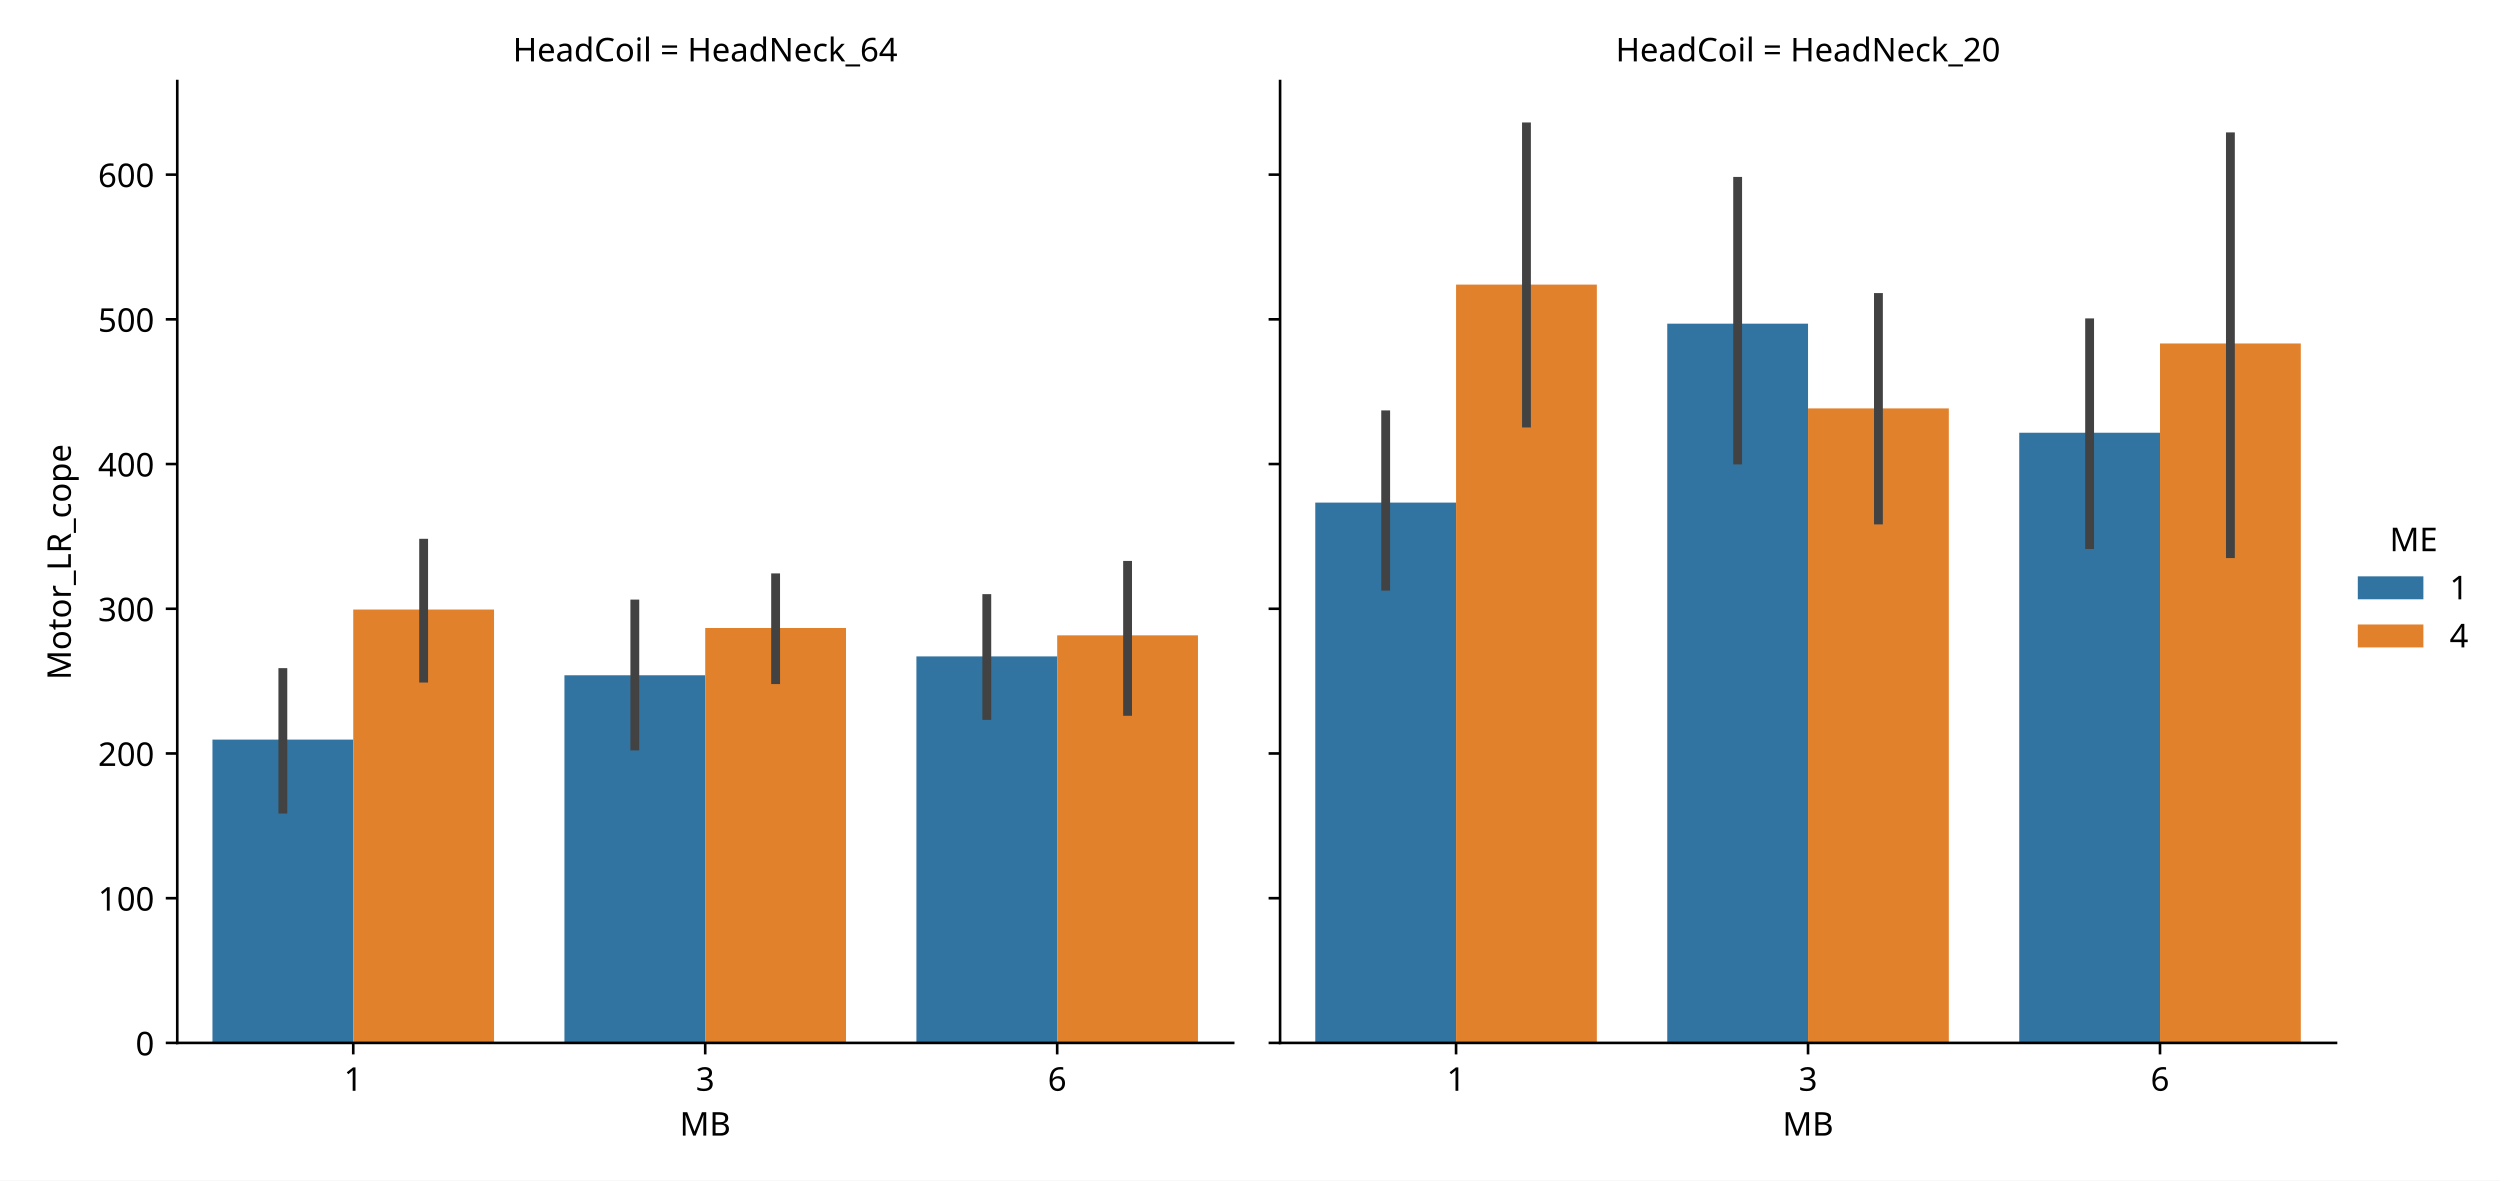
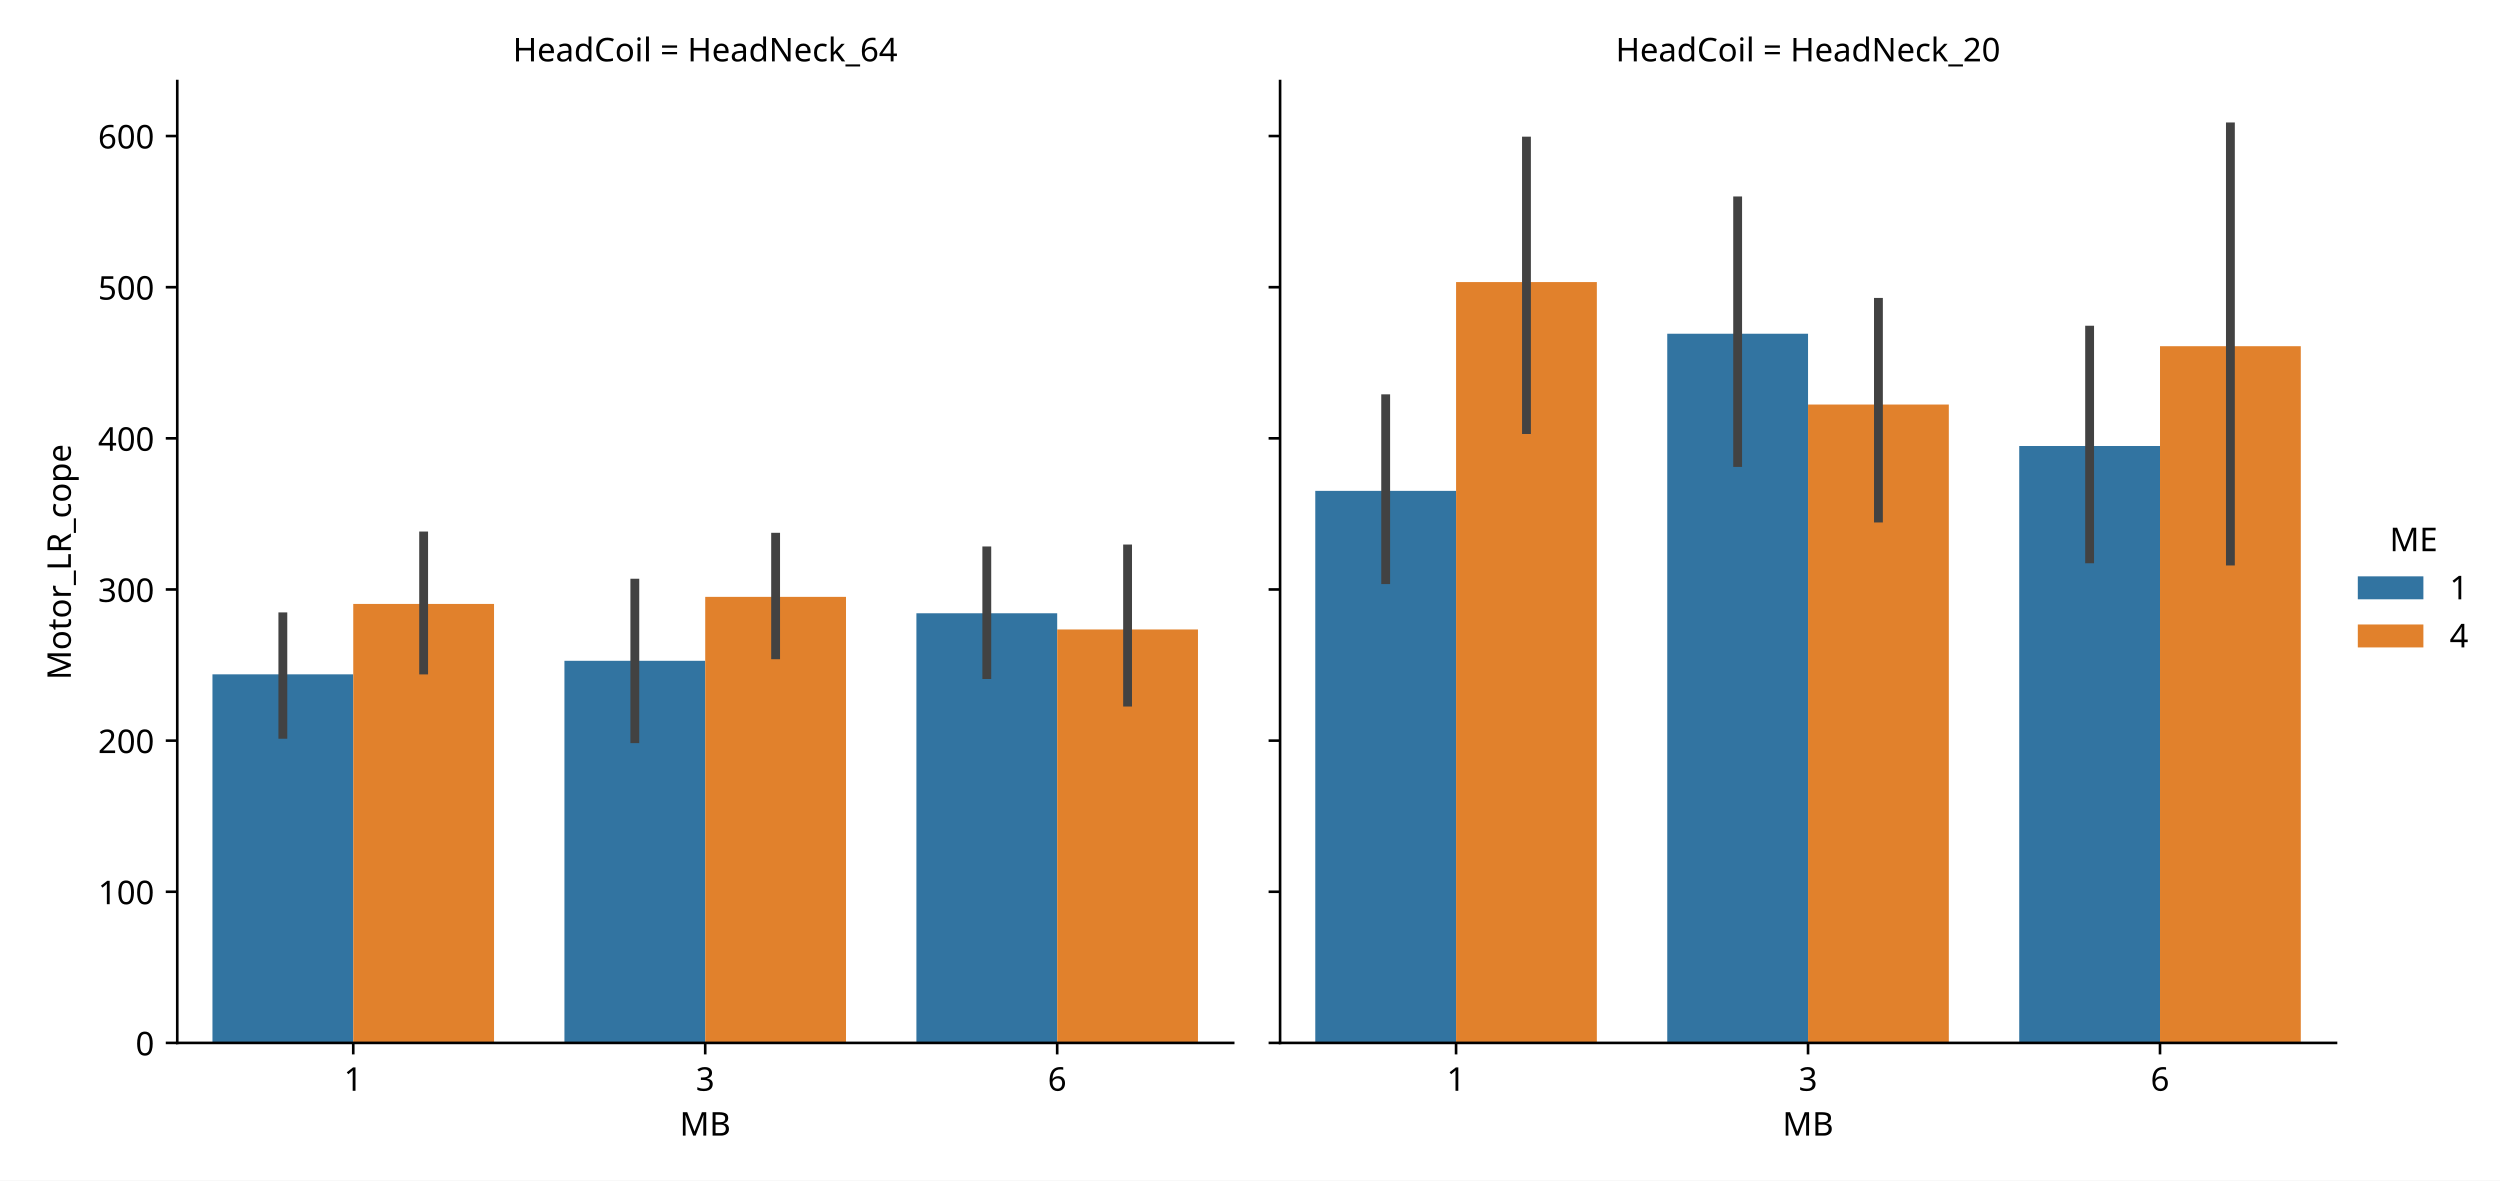
<svg xmlns="http://www.w3.org/2000/svg" xmlns:xlink="http://www.w3.org/1999/xlink" width="762.39pt" height="360pt" viewBox="0 0 762.39 360" version="1.1">
  <defs>
    <style type="text/css">*{stroke-linejoin: round; stroke-linecap: butt}</style>
  </defs>
  <g id="figure_1">
    <g id="patch_1">
      <path d="M 0 360  L 762.39 360  L 762.39 0  L 0 0  z " style="fill: #ffffff" />
    </g>
    <g id="axes_1">
      <g id="patch_2">
        <path d="M 54.056 318.04  L 376.064 318.04  L 376.064 24.72  L 54.056 24.72  z " style="fill: #ffffff" />
      </g>
      <g id="patch_3">
-         <path d="M 64.789 318.04  L 107.724 318.04  L 107.724 225.543  L 64.789 225.543  z " clip-path="url(#p79bdc2096a)" style="fill: #3274a1" />
+         <path d="M 64.789 318.04  L 107.724 318.04  L 107.724 205.639  L 64.789 205.639  z " clip-path="url(#pdfa4153650)" style="fill: #3274a1" />
      </g>
      <g id="patch_4">
-         <path d="M 172.125 318.04  L 215.06 318.04  L 215.06 205.917  L 172.125 205.917  z " clip-path="url(#p79bdc2096a)" style="fill: #3274a1" />
+         <path d="M 172.125 318.04  L 215.06 318.04  L 215.06 201.516  L 172.125 201.516  z " clip-path="url(#pdfa4153650)" style="fill: #3274a1" />
      </g>
      <g id="patch_5">
-         <path d="M 279.461 318.04  L 322.396 318.04  L 322.396 200.164  L 279.461 200.164  z " clip-path="url(#p79bdc2096a)" style="fill: #3274a1" />
+         <path d="M 279.461 318.04  L 322.396 318.04  L 322.396 187.013  L 279.461 187.013  z " clip-path="url(#pdfa4153650)" style="fill: #3274a1" />
      </g>
      <g id="patch_6">
-         <path d="M 107.724 318.04  L 150.658 318.04  L 150.658 185.886  L 107.724 185.886  z " clip-path="url(#p79bdc2096a)" style="fill: #e1812c" />
+         <path d="M 107.724 318.04  L 150.658 318.04  L 150.658 184.17  L 107.724 184.17  z " clip-path="url(#pdfa4153650)" style="fill: #e1812c" />
      </g>
      <g id="patch_7">
-         <path d="M 215.06 318.04  L 257.994 318.04  L 257.994 191.506  L 215.06 191.506  z " clip-path="url(#p79bdc2096a)" style="fill: #e1812c" />
+         <path d="M 215.06 318.04  L 257.994 318.04  L 257.994 182.02  L 215.06 182.02  z " clip-path="url(#pdfa4153650)" style="fill: #e1812c" />
      </g>
      <g id="patch_8">
-         <path d="M 322.396 318.04  L 365.33 318.04  L 365.33 193.74  L 322.396 193.74  z " clip-path="url(#p79bdc2096a)" style="fill: #e1812c" />
+         <path d="M 322.396 318.04  L 365.33 318.04  L 365.33 191.964  L 322.396 191.964  z " clip-path="url(#pdfa4153650)" style="fill: #e1812c" />
      </g>
      <g id="matplotlib.axis_1">
        <g id="xtick_1">
          <g id="line2d_1">
            <defs>
-               <path id="me2cac77264" d="M 0 0  L 0 3.5  " style="stroke: #000000; stroke-width: 0.8" />
+               <path id="m71ec881786" d="M 0 0  L 0 3.5  " style="stroke: #000000; stroke-width: 0.8" />
            </defs>
            <g>
-               <use xlink:href="#me2cac77264" x="107.724" y="318.04" style="stroke: #000000; stroke-width: 0.8" />
+               <use xlink:href="#m71ec881786" x="107.724" y="318.04" style="stroke: #000000; stroke-width: 0.8" />
            </g>
          </g>
          <g id="text_1">
            <text style="font: 10px 'sans-serif'; text-anchor: middle" x="107.724" y="332.638" transform="rotate(-0, 107.7236, 332.6384)">1</text>
          </g>
        </g>
        <g id="xtick_2">
          <g id="line2d_2">
            <g>
-               <use xlink:href="#me2cac77264" x="215.06" y="318.04" style="stroke: #000000; stroke-width: 0.8" />
+               <use xlink:href="#m71ec881786" x="215.06" y="318.04" style="stroke: #000000; stroke-width: 0.8" />
            </g>
          </g>
          <g id="text_2">
            <text style="font: 10px 'sans-serif'; text-anchor: middle" x="215.06" y="332.638" transform="rotate(-0, 215.0598, 332.6384)">3</text>
          </g>
        </g>
        <g id="xtick_3">
          <g id="line2d_3">
            <g>
-               <use xlink:href="#me2cac77264" x="322.396" y="318.04" style="stroke: #000000; stroke-width: 0.8" />
+               <use xlink:href="#m71ec881786" x="322.396" y="318.04" style="stroke: #000000; stroke-width: 0.8" />
            </g>
          </g>
          <g id="text_3">
            <text style="font: 10px 'sans-serif'; text-anchor: middle" x="322.396" y="332.638" transform="rotate(-0, 322.3959, 332.6384)">6</text>
          </g>
        </g>
        <g id="text_4">
          <text style="font: 10px 'sans-serif'; text-anchor: middle" x="215.06" y="346.317" transform="rotate(-0, 215.0598, 346.3166)">MB</text>
        </g>
      </g>
      <g id="matplotlib.axis_2">
        <g id="ytick_1">
          <g id="line2d_4">
            <defs>
-               <path id="m27f7b21d7d" d="M 0 0  L -3.5 0  " style="stroke: #000000; stroke-width: 0.8" />
+               <path id="me597e75878" d="M 0 0  L -3.5 0  " style="stroke: #000000; stroke-width: 0.8" />
            </defs>
            <g>
-               <use xlink:href="#m27f7b21d7d" x="54.056" y="318.04" style="stroke: #000000; stroke-width: 0.8" />
+               <use xlink:href="#me597e75878" x="54.056" y="318.04" style="stroke: #000000; stroke-width: 0.8" />
            </g>
          </g>
          <g id="text_5">
            <text style="font: 10px 'sans-serif'; text-anchor: end" x="47.056" y="321.839" transform="rotate(-0, 47.05557, 321.8392)">0</text>
          </g>
        </g>
        <g id="ytick_2">
          <g id="line2d_5">
            <g>
-               <use xlink:href="#m27f7b21d7d" x="54.056" y="273.908" style="stroke: #000000; stroke-width: 0.8" />
+               <use xlink:href="#me597e75878" x="54.056" y="271.948" style="stroke: #000000; stroke-width: 0.8" />
            </g>
          </g>
          <g id="text_6">
-             <text style="font: 10px 'sans-serif'; text-anchor: end" x="47.056" y="277.708" transform="rotate(-0, 47.05557, 277.7077)">100</text>
+             <text style="font: 10px 'sans-serif'; text-anchor: end" x="47.056" y="275.747" transform="rotate(-0, 47.05557, 275.7474)">100</text>
          </g>
        </g>
        <g id="ytick_3">
          <g id="line2d_6">
            <g>
-               <use xlink:href="#m27f7b21d7d" x="54.056" y="229.777" style="stroke: #000000; stroke-width: 0.8" />
+               <use xlink:href="#me597e75878" x="54.056" y="225.856" style="stroke: #000000; stroke-width: 0.8" />
            </g>
          </g>
          <g id="text_7">
-             <text style="font: 10px 'sans-serif'; text-anchor: end" x="47.056" y="233.576" transform="rotate(-0, 47.05557, 233.5762)">200</text>
+             <text style="font: 10px 'sans-serif'; text-anchor: end" x="47.056" y="229.656" transform="rotate(-0, 47.05557, 229.6556)">200</text>
          </g>
        </g>
        <g id="ytick_4">
          <g id="line2d_7">
            <g>
-               <use xlink:href="#m27f7b21d7d" x="54.056" y="185.645" style="stroke: #000000; stroke-width: 0.8" />
+               <use xlink:href="#me597e75878" x="54.056" y="179.765" style="stroke: #000000; stroke-width: 0.8" />
            </g>
          </g>
          <g id="text_8">
-             <text style="font: 10px 'sans-serif'; text-anchor: end" x="47.056" y="189.445" transform="rotate(-0, 47.05557, 189.4447)">300</text>
+             <text style="font: 10px 'sans-serif'; text-anchor: end" x="47.056" y="183.564" transform="rotate(-0, 47.05557, 183.5638)">300</text>
          </g>
        </g>
        <g id="ytick_5">
          <g id="line2d_8">
            <g>
-               <use xlink:href="#m27f7b21d7d" x="54.056" y="141.514" style="stroke: #000000; stroke-width: 0.8" />
+               <use xlink:href="#me597e75878" x="54.056" y="133.673" style="stroke: #000000; stroke-width: 0.8" />
            </g>
          </g>
          <g id="text_9">
-             <text style="font: 10px 'sans-serif'; text-anchor: end" x="47.056" y="145.313" transform="rotate(-0, 47.05557, 145.3131)">400</text>
+             <text style="font: 10px 'sans-serif'; text-anchor: end" x="47.056" y="137.472" transform="rotate(-0, 47.05557, 137.472)">400</text>
          </g>
        </g>
        <g id="ytick_6">
          <g id="line2d_9">
            <g>
-               <use xlink:href="#m27f7b21d7d" x="54.056" y="97.382" style="stroke: #000000; stroke-width: 0.8" />
+               <use xlink:href="#me597e75878" x="54.056" y="87.581" style="stroke: #000000; stroke-width: 0.8" />
            </g>
          </g>
          <g id="text_10">
-             <text style="font: 10px 'sans-serif'; text-anchor: end" x="47.056" y="101.182" transform="rotate(-0, 47.05557, 101.1816)">500</text>
+             <text style="font: 10px 'sans-serif'; text-anchor: end" x="47.056" y="91.38" transform="rotate(-0, 47.05557, 91.3802)">500</text>
          </g>
        </g>
        <g id="ytick_7">
          <g id="line2d_10">
            <g>
-               <use xlink:href="#m27f7b21d7d" x="54.056" y="53.251" style="stroke: #000000; stroke-width: 0.8" />
+               <use xlink:href="#me597e75878" x="54.056" y="41.489" style="stroke: #000000; stroke-width: 0.8" />
            </g>
          </g>
          <g id="text_11">
-             <text style="font: 10px 'sans-serif'; text-anchor: end" x="47.056" y="57.05" transform="rotate(-0, 47.05557, 57.05011)">600</text>
+             <text style="font: 10px 'sans-serif'; text-anchor: end" x="47.056" y="45.288" transform="rotate(-0, 47.05557, 45.2884)">600</text>
          </g>
        </g>
        <g id="text_12">
          <text style="font: 10px 'sans-serif'; text-anchor: middle" x="21.61" y="171.38" transform="rotate(-90, 21.61026, 171.38)">Motor_LR_cope</text>
        </g>
      </g>
      <g id="line2d_11">
-         <path d="M 86.256 246.75  L 86.256 205.092  " clip-path="url(#p79bdc2096a)" style="fill: none; stroke: #424242; stroke-width: 2.7; stroke-linecap: square" />
+         <path d="M 86.256 223.937  L 86.256 188.099  " clip-path="url(#pdfa4153650)" style="fill: none; stroke: #424242; stroke-width: 2.7; stroke-linecap: square" />
      </g>
      <g id="line2d_12">
-         <path d="M 193.593 227.491  L 193.593 184.193  " clip-path="url(#p79bdc2096a)" style="fill: none; stroke: #424242; stroke-width: 2.7; stroke-linecap: square" />
+         <path d="M 193.593 225.275  L 193.593 177.847  " clip-path="url(#pdfa4153650)" style="fill: none; stroke: #424242; stroke-width: 2.7; stroke-linecap: square" />
      </g>
      <g id="line2d_13">
-         <path d="M 300.929 218.181  L 300.929 182.532  " clip-path="url(#p79bdc2096a)" style="fill: none; stroke: #424242; stroke-width: 2.7; stroke-linecap: square" />
+         <path d="M 300.929 205.713  L 300.929 167.997  " clip-path="url(#pdfa4153650)" style="fill: none; stroke: #424242; stroke-width: 2.7; stroke-linecap: square" />
      </g>
      <g id="line2d_14">
-         <path d="M 129.191 206.786  L 129.191 165.656  " clip-path="url(#p79bdc2096a)" style="fill: none; stroke: #424242; stroke-width: 2.7; stroke-linecap: square" />
+         <path d="M 129.191 204.312  L 129.191 163.44  " clip-path="url(#pdfa4153650)" style="fill: none; stroke: #424242; stroke-width: 2.7; stroke-linecap: square" />
      </g>
      <g id="line2d_15">
-         <path d="M 236.527 207.255  L 236.527 176.201  " clip-path="url(#p79bdc2096a)" style="fill: none; stroke: #424242; stroke-width: 2.7; stroke-linecap: square" />
+         <path d="M 236.527 199.679  L 236.527 163.824  " clip-path="url(#pdfa4153650)" style="fill: none; stroke: #424242; stroke-width: 2.7; stroke-linecap: square" />
      </g>
      <g id="line2d_16">
-         <path d="M 343.863 216.941  L 343.863 172.412  " clip-path="url(#p79bdc2096a)" style="fill: none; stroke: #424242; stroke-width: 2.7; stroke-linecap: square" />
+         <path d="M 343.863 214.121  L 343.863 167.41  " clip-path="url(#pdfa4153650)" style="fill: none; stroke: #424242; stroke-width: 2.7; stroke-linecap: square" />
      </g>
      <g id="patch_9">
        <path d="M 54.056 318.04  L 54.056 24.72  " style="fill: none; stroke: #000000; stroke-width: 0.8; stroke-linejoin: miter; stroke-linecap: square" />
      </g>
      <g id="patch_10">
        <path d="M 54.056 318.04  L 376.064 318.04  " style="fill: none; stroke: #000000; stroke-width: 0.8; stroke-linejoin: miter; stroke-linecap: square" />
      </g>
      <g id="text_13">
        <text style="font: 10px 'sans-serif'; text-anchor: middle" x="215.06" y="18.72" transform="rotate(-0, 215.0598, 18.72)">HeadCoil = HeadNeck_64</text>
      </g>
    </g>
    <g id="axes_2">
      <g id="patch_11">
        <path d="M 390.368 318.04  L 712.376 318.04  L 712.376 24.72  L 390.368 24.72  z " style="fill: #ffffff" />
      </g>
      <g id="patch_12">
-         <path d="M 401.101 318.04  L 444.036 318.04  L 444.036 153.27  L 401.101 153.27  z " clip-path="url(#pfd38d1f3ad)" style="fill: #3274a1" />
+         <path d="M 401.101 318.04  L 444.036 318.04  L 444.036 149.7  L 401.101 149.7  z " clip-path="url(#p686f244714)" style="fill: #3274a1" />
      </g>
      <g id="patch_13">
-         <path d="M 508.437 318.04  L 551.372 318.04  L 551.372 98.695  L 508.437 98.695  z " clip-path="url(#pfd38d1f3ad)" style="fill: #3274a1" />
+         <path d="M 508.437 318.04  L 551.372 318.04  L 551.372 101.782  L 508.437 101.782  z " clip-path="url(#p686f244714)" style="fill: #3274a1" />
      </g>
      <g id="patch_14">
-         <path d="M 615.774 318.04  L 658.708 318.04  L 658.708 131.975  L 615.774 131.975  z " clip-path="url(#pfd38d1f3ad)" style="fill: #3274a1" />
+         <path d="M 615.774 318.04  L 658.708 318.04  L 658.708 136.012  L 615.774 136.012  z " clip-path="url(#p686f244714)" style="fill: #3274a1" />
      </g>
      <g id="patch_15">
-         <path d="M 444.036 318.04  L 486.97 318.04  L 486.97 86.795  L 444.036 86.795  z " clip-path="url(#pfd38d1f3ad)" style="fill: #e1812c" />
+         <path d="M 444.036 318.04  L 486.97 318.04  L 486.97 86.018  L 444.036 86.018  z " clip-path="url(#p686f244714)" style="fill: #e1812c" />
      </g>
      <g id="patch_16">
-         <path d="M 551.372 318.04  L 594.306 318.04  L 594.306 124.534  L 551.372 124.534  z " clip-path="url(#pfd38d1f3ad)" style="fill: #e1812c" />
+         <path d="M 551.372 318.04  L 594.306 318.04  L 594.306 123.367  L 551.372 123.367  z " clip-path="url(#p686f244714)" style="fill: #e1812c" />
      </g>
      <g id="patch_17">
-         <path d="M 658.708 318.04  L 701.642 318.04  L 701.642 104.736  L 658.708 104.736  z " clip-path="url(#pfd38d1f3ad)" style="fill: #e1812c" />
+         <path d="M 658.708 318.04  L 701.642 318.04  L 701.642 105.583  L 658.708 105.583  z " clip-path="url(#p686f244714)" style="fill: #e1812c" />
      </g>
      <g id="matplotlib.axis_3">
        <g id="xtick_4">
          <g id="line2d_17">
            <g>
-               <use xlink:href="#me2cac77264" x="444.036" y="318.04" style="stroke: #000000; stroke-width: 0.8" />
+               <use xlink:href="#m71ec881786" x="444.036" y="318.04" style="stroke: #000000; stroke-width: 0.8" />
            </g>
          </g>
          <g id="text_14">
            <text style="font: 10px 'sans-serif'; text-anchor: middle" x="444.036" y="332.638" transform="rotate(-0, 444.0358, 332.6384)">1</text>
          </g>
        </g>
        <g id="xtick_5">
          <g id="line2d_18">
            <g>
-               <use xlink:href="#me2cac77264" x="551.372" y="318.04" style="stroke: #000000; stroke-width: 0.8" />
+               <use xlink:href="#m71ec881786" x="551.372" y="318.04" style="stroke: #000000; stroke-width: 0.8" />
            </g>
          </g>
          <g id="text_15">
            <text style="font: 10px 'sans-serif'; text-anchor: middle" x="551.372" y="332.638" transform="rotate(-0, 551.3719, 332.6384)">3</text>
          </g>
        </g>
        <g id="xtick_6">
          <g id="line2d_19">
            <g>
-               <use xlink:href="#me2cac77264" x="658.708" y="318.04" style="stroke: #000000; stroke-width: 0.8" />
+               <use xlink:href="#m71ec881786" x="658.708" y="318.04" style="stroke: #000000; stroke-width: 0.8" />
            </g>
          </g>
          <g id="text_16">
            <text style="font: 10px 'sans-serif'; text-anchor: middle" x="658.708" y="332.638" transform="rotate(-0, 658.708, 332.6384)">6</text>
          </g>
        </g>
        <g id="text_17">
          <text style="font: 10px 'sans-serif'; text-anchor: middle" x="551.372" y="346.317" transform="rotate(-0, 551.3719, 346.3166)">MB</text>
        </g>
      </g>
      <g id="matplotlib.axis_4">
        <g id="ytick_8">
          <g id="line2d_20">
            <g>
-               <use xlink:href="#m27f7b21d7d" x="390.368" y="318.04" style="stroke: #000000; stroke-width: 0.8" />
+               <use xlink:href="#me597e75878" x="390.368" y="318.04" style="stroke: #000000; stroke-width: 0.8" />
            </g>
          </g>
        </g>
        <g id="ytick_9">
          <g id="line2d_21">
            <g>
-               <use xlink:href="#m27f7b21d7d" x="390.368" y="273.908" style="stroke: #000000; stroke-width: 0.8" />
+               <use xlink:href="#me597e75878" x="390.368" y="271.948" style="stroke: #000000; stroke-width: 0.8" />
            </g>
          </g>
        </g>
        <g id="ytick_10">
          <g id="line2d_22">
            <g>
-               <use xlink:href="#m27f7b21d7d" x="390.368" y="229.777" style="stroke: #000000; stroke-width: 0.8" />
+               <use xlink:href="#me597e75878" x="390.368" y="225.856" style="stroke: #000000; stroke-width: 0.8" />
            </g>
          </g>
        </g>
        <g id="ytick_11">
          <g id="line2d_23">
            <g>
-               <use xlink:href="#m27f7b21d7d" x="390.368" y="185.645" style="stroke: #000000; stroke-width: 0.8" />
+               <use xlink:href="#me597e75878" x="390.368" y="179.765" style="stroke: #000000; stroke-width: 0.8" />
            </g>
          </g>
        </g>
        <g id="ytick_12">
          <g id="line2d_24">
            <g>
-               <use xlink:href="#m27f7b21d7d" x="390.368" y="141.514" style="stroke: #000000; stroke-width: 0.8" />
+               <use xlink:href="#me597e75878" x="390.368" y="133.673" style="stroke: #000000; stroke-width: 0.8" />
            </g>
          </g>
        </g>
        <g id="ytick_13">
          <g id="line2d_25">
            <g>
-               <use xlink:href="#m27f7b21d7d" x="390.368" y="97.382" style="stroke: #000000; stroke-width: 0.8" />
+               <use xlink:href="#me597e75878" x="390.368" y="87.581" style="stroke: #000000; stroke-width: 0.8" />
            </g>
          </g>
        </g>
        <g id="ytick_14">
          <g id="line2d_26">
            <g>
-               <use xlink:href="#m27f7b21d7d" x="390.368" y="53.251" style="stroke: #000000; stroke-width: 0.8" />
+               <use xlink:href="#me597e75878" x="390.368" y="41.489" style="stroke: #000000; stroke-width: 0.8" />
            </g>
          </g>
        </g>
      </g>
      <g id="line2d_27">
-         <path d="M 422.569 178.764  L 422.569 126.494  " clip-path="url(#pfd38d1f3ad)" style="fill: none; stroke: #424242; stroke-width: 2.7; stroke-linecap: square" />
+         <path d="M 422.569 176.767  L 422.569 121.613  " clip-path="url(#p686f244714)" style="fill: none; stroke: #424242; stroke-width: 2.7; stroke-linecap: square" />
      </g>
      <g id="line2d_28">
-         <path d="M 529.905 140.273  L 529.905 55.299  " clip-path="url(#pfd38d1f3ad)" style="fill: none; stroke: #424242; stroke-width: 2.7; stroke-linecap: square" />
+         <path d="M 529.905 141.04  L 529.905 61.266  " clip-path="url(#p686f244714)" style="fill: none; stroke: #424242; stroke-width: 2.7; stroke-linecap: square" />
      </g>
      <g id="line2d_29">
-         <path d="M 637.241 166.073  L 637.241 98.454  " clip-path="url(#pfd38d1f3ad)" style="fill: none; stroke: #424242; stroke-width: 2.7; stroke-linecap: square" />
+         <path d="M 637.241 170.412  L 637.241 100.678  " clip-path="url(#p686f244714)" style="fill: none; stroke: #424242; stroke-width: 2.7; stroke-linecap: square" />
      </g>
      <g id="line2d_30">
-         <path d="M 465.503 129.002  L 465.503 38.688  " clip-path="url(#pfd38d1f3ad)" style="fill: none; stroke: #424242; stroke-width: 2.7; stroke-linecap: square" />
+         <path d="M 465.503 130.993  L 465.503 43.022  " clip-path="url(#p686f244714)" style="fill: none; stroke: #424242; stroke-width: 2.7; stroke-linecap: square" />
      </g>
      <g id="line2d_31">
-         <path d="M 572.839 158.574  L 572.839 90.722  " clip-path="url(#pfd38d1f3ad)" style="fill: none; stroke: #424242; stroke-width: 2.7; stroke-linecap: square" />
+         <path d="M 572.839 157.989  L 572.839 92.214  " clip-path="url(#p686f244714)" style="fill: none; stroke: #424242; stroke-width: 2.7; stroke-linecap: square" />
      </g>
      <g id="line2d_32">
-         <path d="M 680.175 168.835  L 680.175 41.724  " clip-path="url(#pfd38d1f3ad)" style="fill: none; stroke: #424242; stroke-width: 2.7; stroke-linecap: square" />
+         <path d="M 680.175 171.101  L 680.175 38.688  " clip-path="url(#p686f244714)" style="fill: none; stroke: #424242; stroke-width: 2.7; stroke-linecap: square" />
      </g>
      <g id="patch_18">
        <path d="M 390.368 318.04  L 390.368 24.72  " style="fill: none; stroke: #000000; stroke-width: 0.8; stroke-linejoin: miter; stroke-linecap: square" />
      </g>
      <g id="patch_19">
        <path d="M 390.368 318.04  L 712.376 318.04  " style="fill: none; stroke: #000000; stroke-width: 0.8; stroke-linejoin: miter; stroke-linecap: square" />
      </g>
      <g id="text_18">
        <text style="font: 10px 'sans-serif'; text-anchor: middle" x="551.372" y="18.72" transform="rotate(-0, 551.3719, 18.72)">HeadCoil = HeadNeck_20</text>
      </g>
    </g>
    <g id="legend_1">
      <g id="text_19">
        <text style="font: 10px 'sans-serif'; text-anchor: start" x="728.735" y="168.081" transform="rotate(-0, 728.7353, 168.0813)">ME</text>
      </g>
      <g id="patch_20">
        <path d="M 719.028 182.759  L 739.028 182.759  L 739.028 175.759  L 719.028 175.759  z " style="fill: #3274a1" />
      </g>
      <g id="text_20">
        <text style="font: 10px 'sans-serif'; text-anchor: start" x="747.028" y="182.759" transform="rotate(-0, 747.0275, 182.7594)">1</text>
      </g>
      <g id="patch_21">
        <path d="M 719.028 197.438  L 739.028 197.438  L 739.028 190.438  L 719.028 190.438  z " style="fill: #e1812c" />
      </g>
      <g id="text_21">
        <text style="font: 10px 'sans-serif'; text-anchor: start" x="747.028" y="197.438" transform="rotate(-0, 747.0275, 197.4375)">4</text>
      </g>
    </g>
  </g>
  <defs>
-     <clipPath id="p79bdc2096a">
+     <clipPath id="pdfa4153650">
      <rect x="54.056" y="24.72" width="322.008" height="293.32" />
    </clipPath>
-     <clipPath id="pfd38d1f3ad">
+     <clipPath id="p686f244714">
      <rect x="390.368" y="24.72" width="322.008" height="293.32" />
    </clipPath>
  </defs>
</svg>
